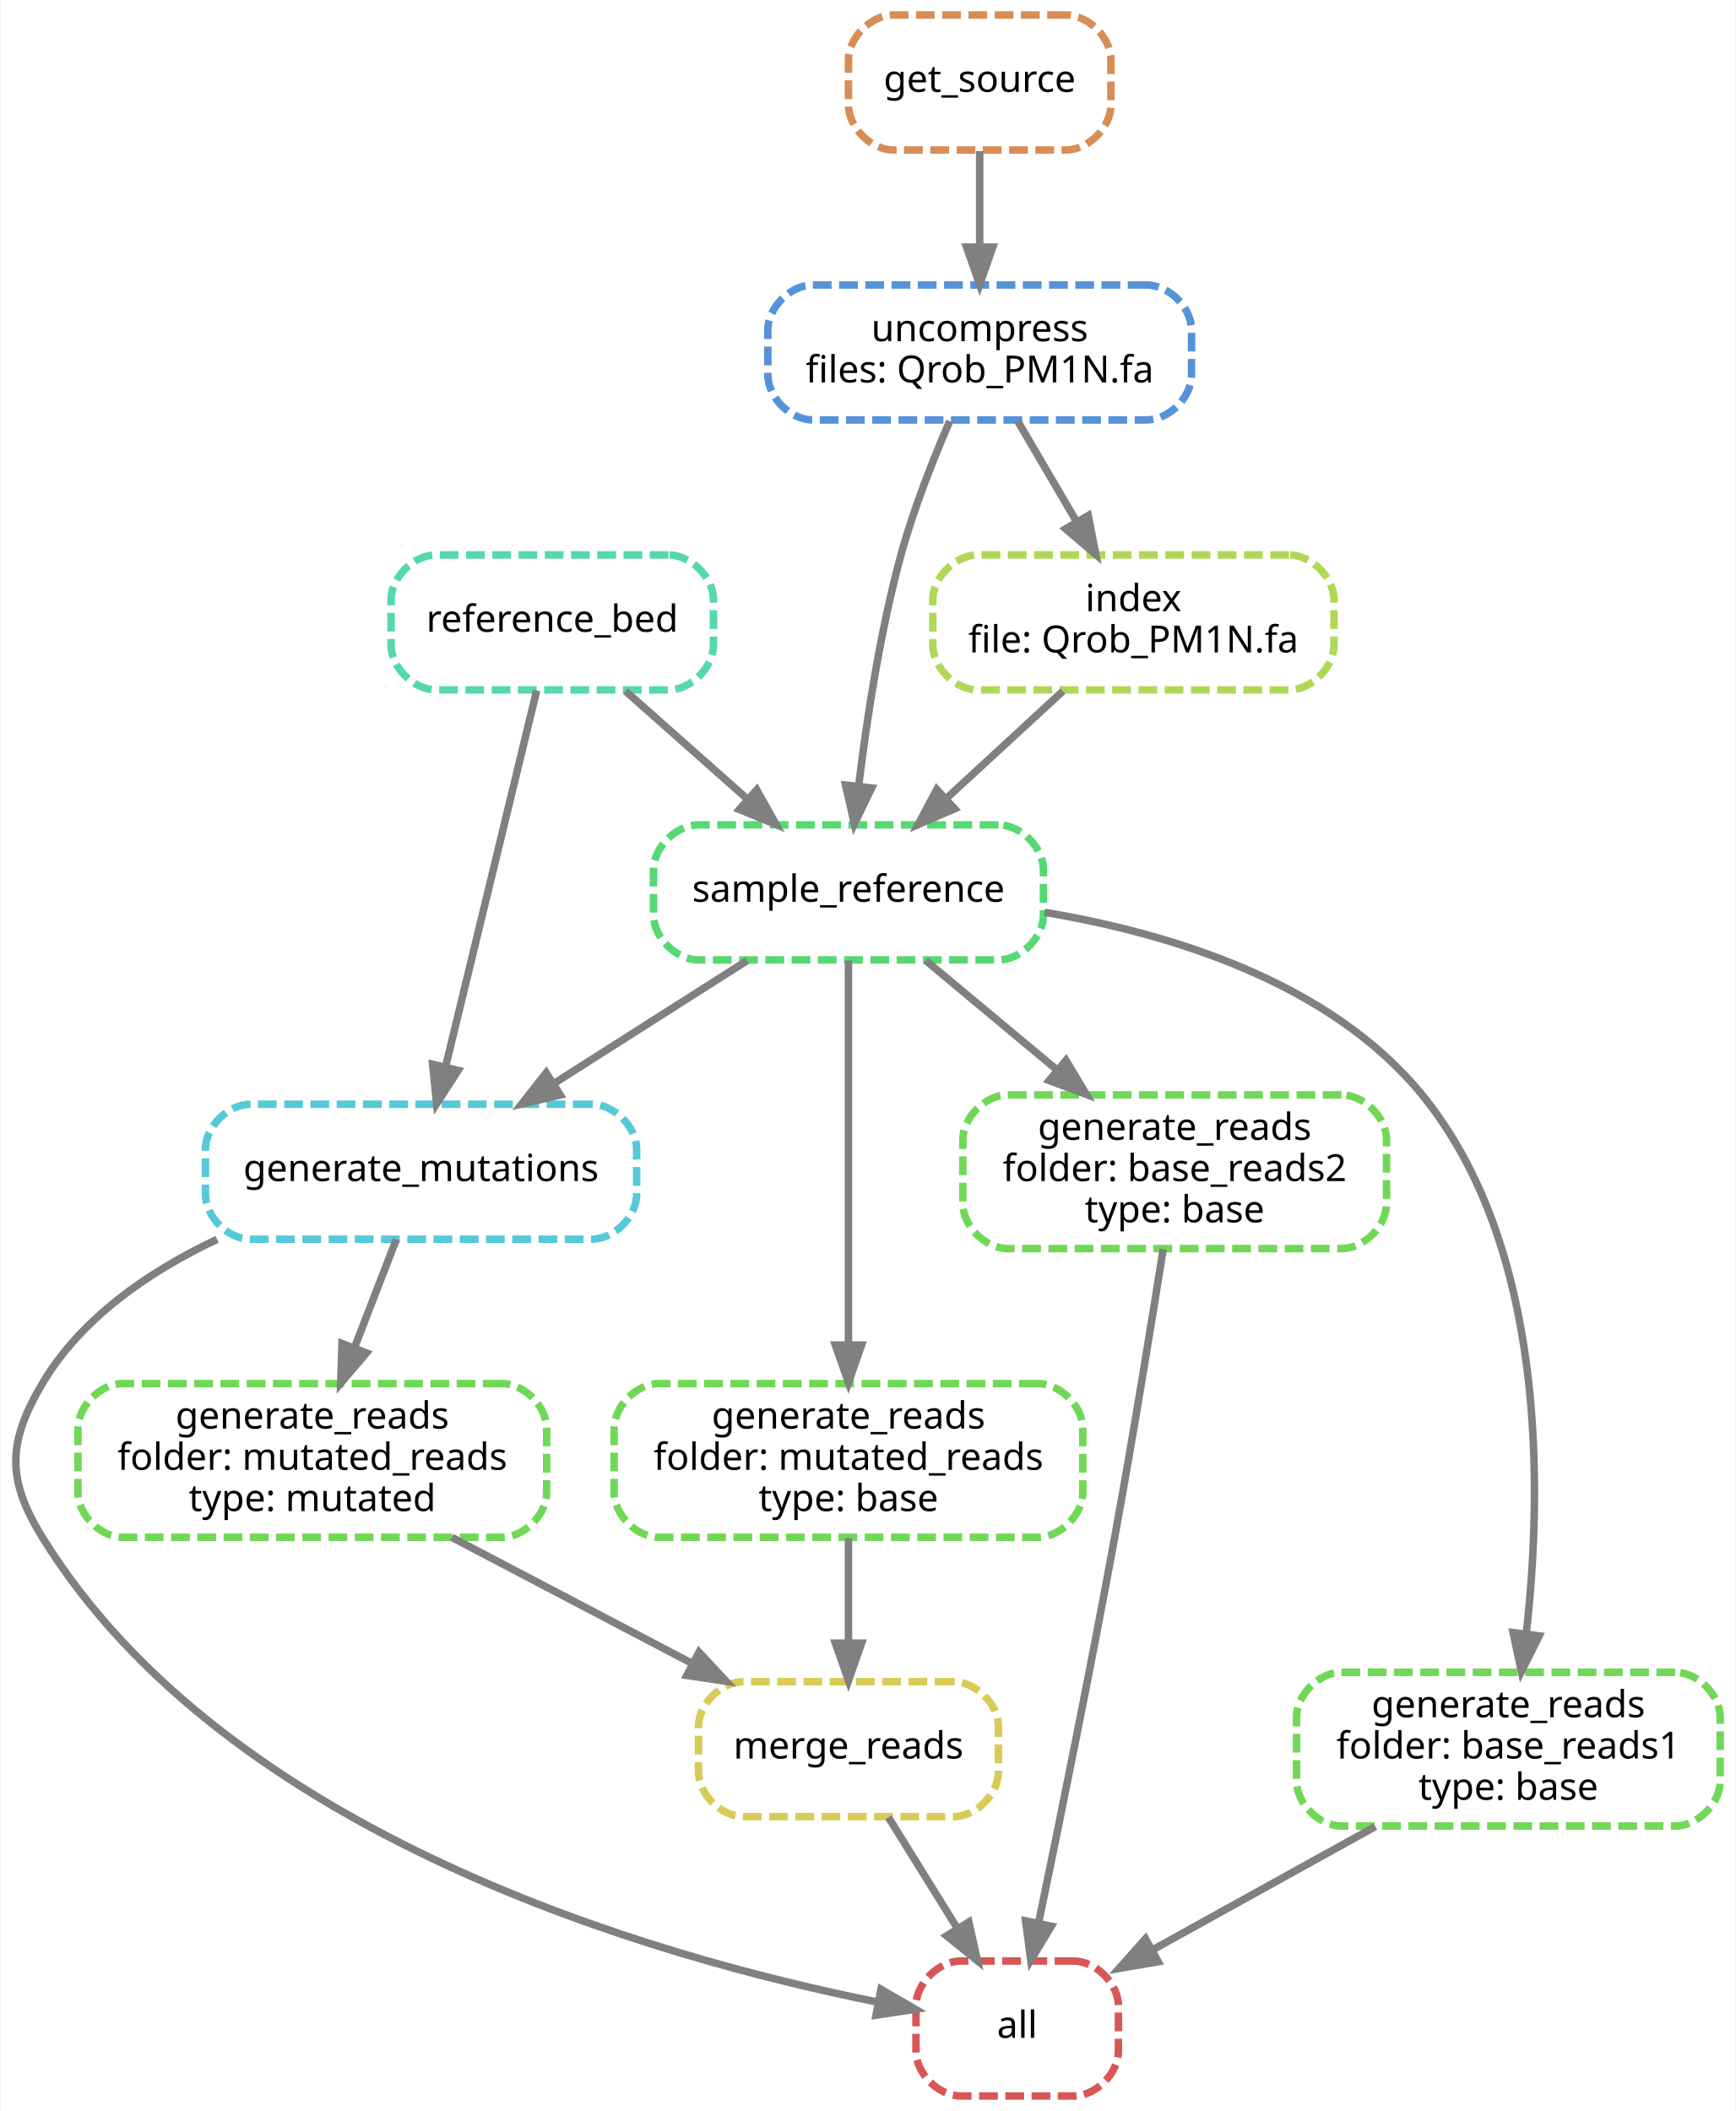
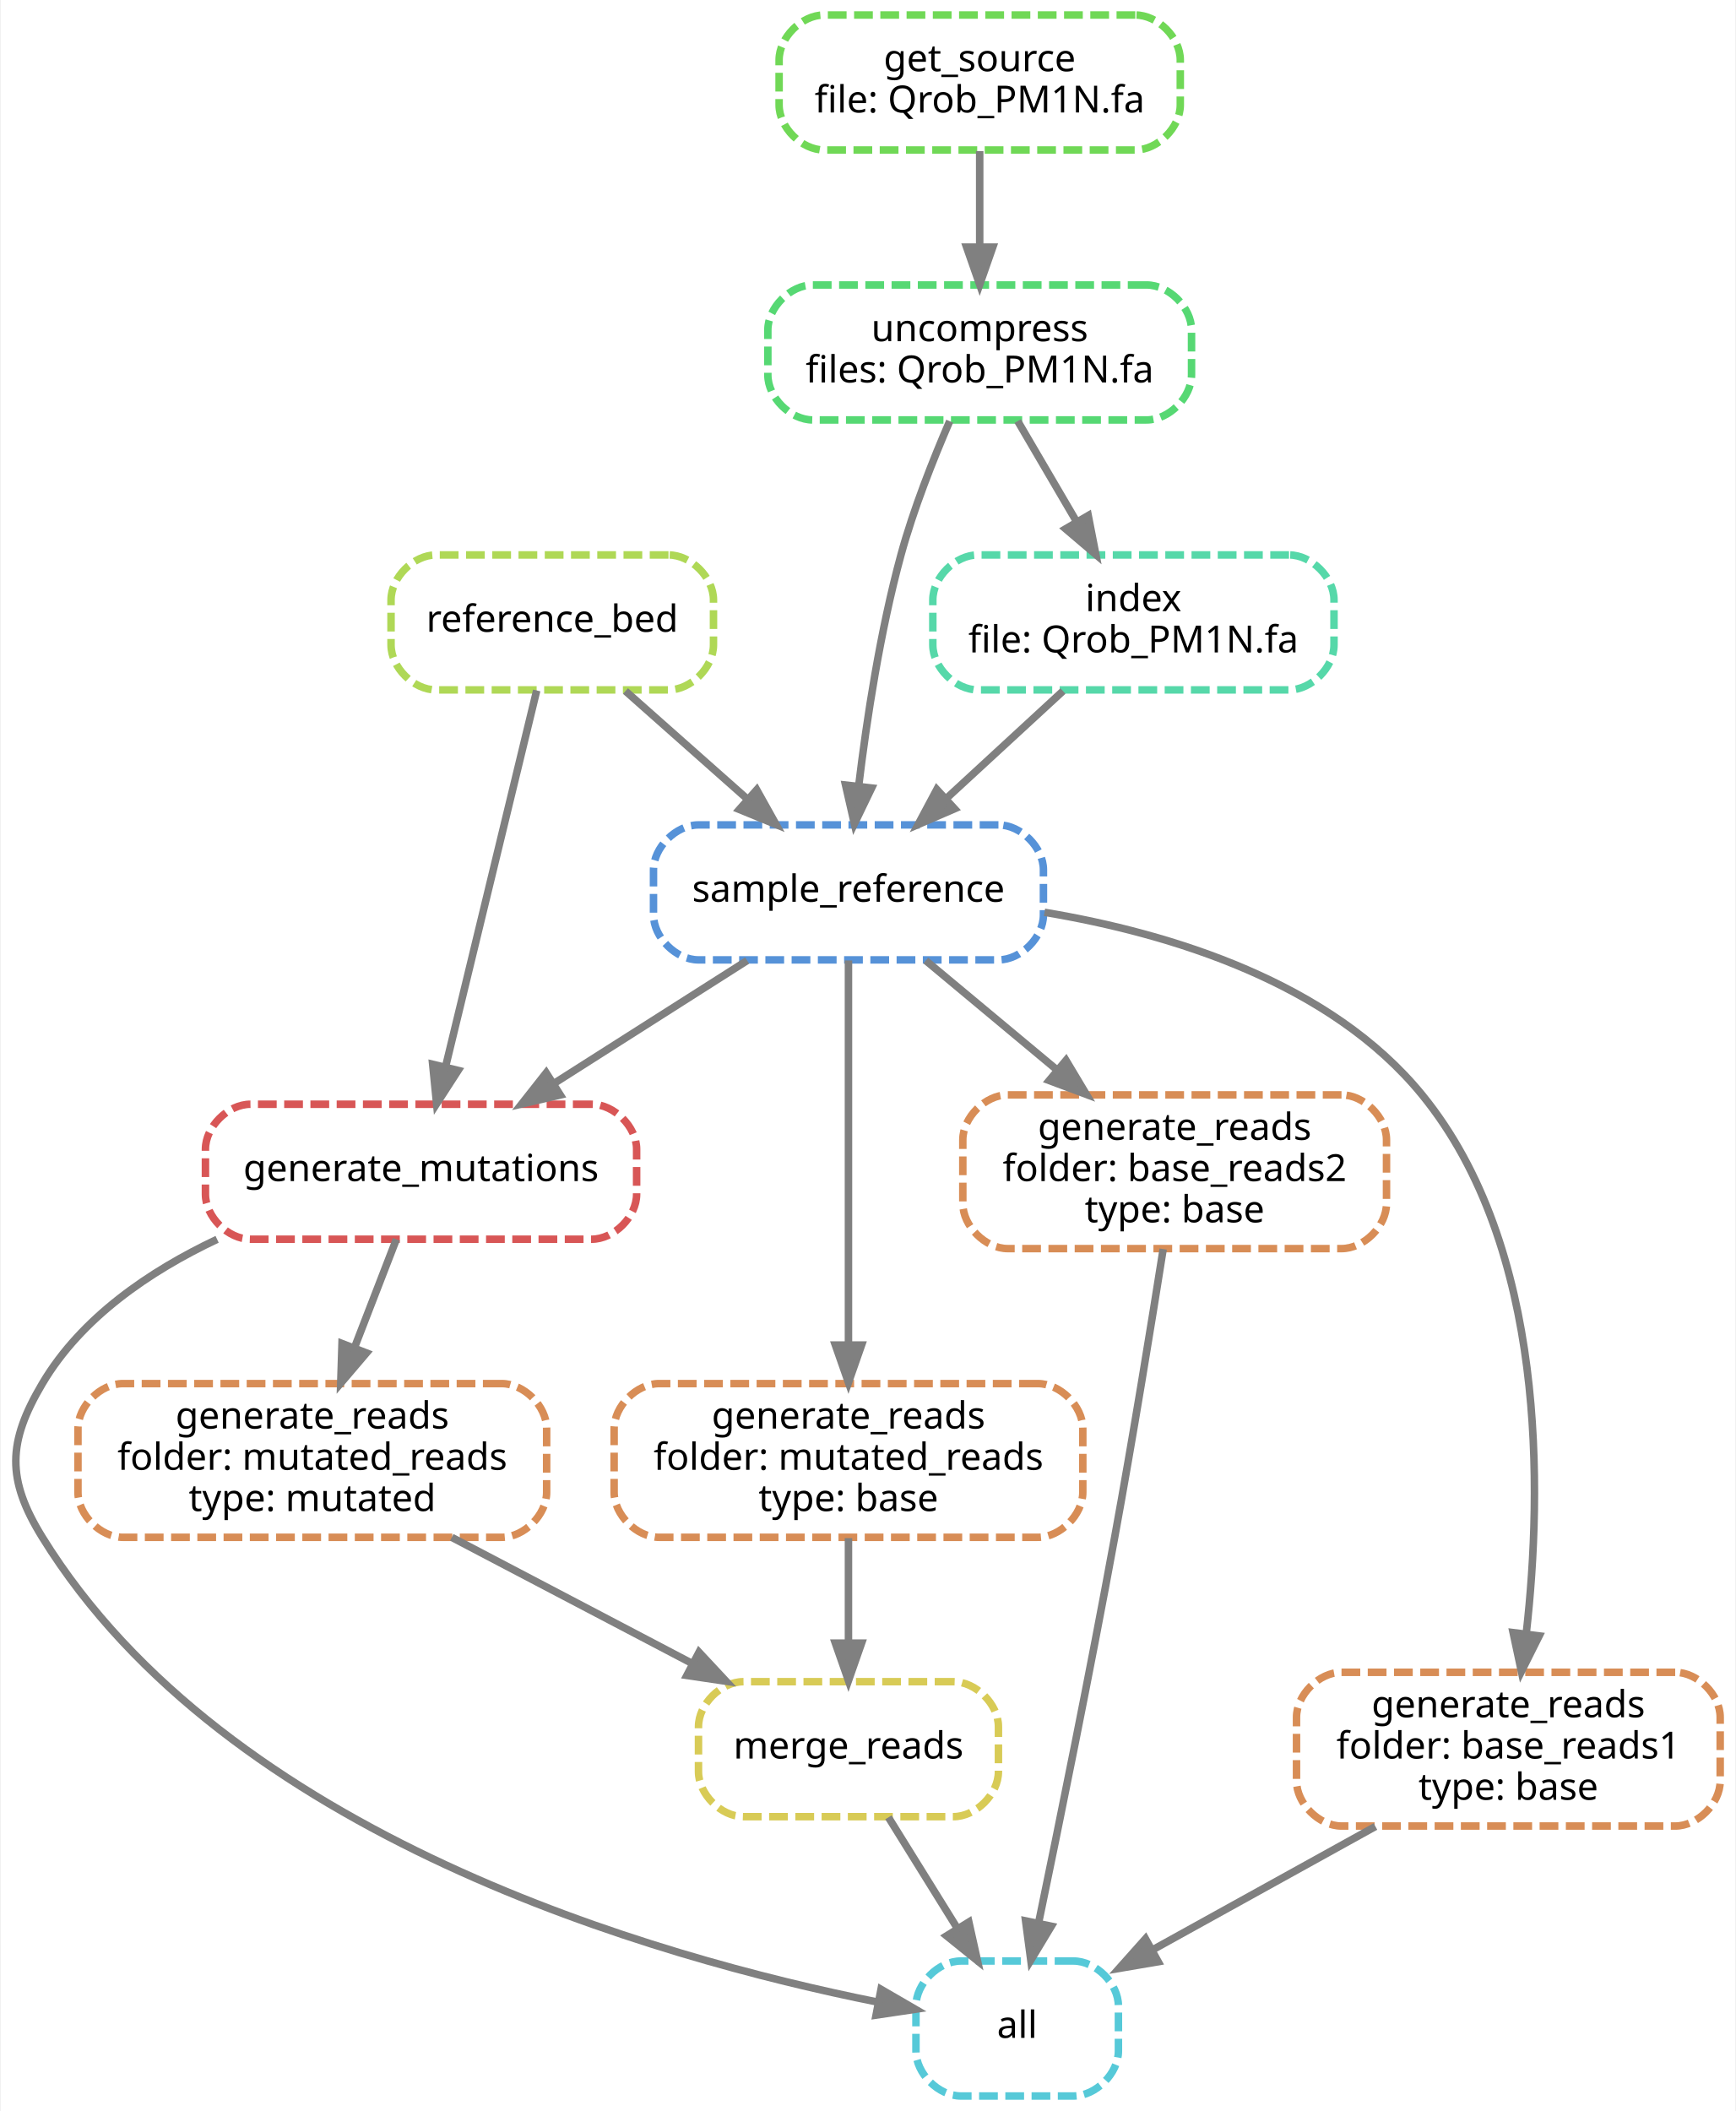
<svg xmlns="http://www.w3.org/2000/svg" width="463pt" height="563pt" viewBox="0.00 0.00 462.59 563.00">
  <g id="graph0" class="graph" transform="scale(1 1) rotate(0) translate(4 559)">
    <polygon fill="white" stroke="transparent" points="-4,4 -4,-559 458.59,-559 458.59,4 -4,4" />
    <g id="node1" class="node">
-       <path fill="none" stroke="#d85656" stroke-width="2" stroke-dasharray="5,2" d="M282.09,-36C282.09,-36 252.09,-36 252.09,-36 246.09,-36 240.09,-30 240.09,-24 240.09,-24 240.09,-12 240.09,-12 240.09,-6 246.09,0 252.09,0 252.09,0 282.09,0 282.09,0 288.09,0 294.09,-6 294.09,-12 294.09,-12 294.09,-24 294.09,-24 294.09,-30 288.09,-36 282.09,-36" />
+       <path fill="none" stroke="#56c9d8" stroke-width="2" stroke-dasharray="5,2" d="M282.09,-36C282.09,-36 252.09,-36 252.09,-36 246.09,-36 240.09,-30 240.09,-24 240.09,-24 240.09,-12 240.09,-12 240.09,-6 246.09,0 252.09,0 252.09,0 282.09,0 282.09,0 288.09,0 294.09,-6 294.09,-12 294.09,-12 294.09,-24 294.09,-24 294.09,-30 288.09,-36 282.09,-36" />
      <text text-anchor="middle" x="267.09" y="-15.5" font-family="sans" font-size="10.00">all</text>
    </g>
    <g id="node2" class="node">
-       <path fill="none" stroke="#56c9d8" stroke-width="2" stroke-dasharray="5,2" d="M153.59,-264.5C153.59,-264.5 62.59,-264.5 62.59,-264.5 56.59,-264.5 50.59,-258.5 50.59,-252.5 50.59,-252.5 50.59,-240.5 50.59,-240.5 50.59,-234.5 56.59,-228.5 62.59,-228.5 62.59,-228.5 153.59,-228.5 153.59,-228.5 159.59,-228.5 165.59,-234.5 165.59,-240.5 165.59,-240.5 165.59,-252.5 165.59,-252.5 165.59,-258.5 159.59,-264.5 153.59,-264.5" />
+       <path fill="none" stroke="#d85656" stroke-width="2" stroke-dasharray="5,2" d="M153.59,-264.5C153.59,-264.5 62.59,-264.5 62.59,-264.5 56.59,-264.5 50.59,-258.5 50.59,-252.5 50.59,-252.5 50.59,-240.5 50.59,-240.5 50.59,-234.5 56.59,-228.5 62.59,-228.5 62.59,-228.5 153.59,-228.5 153.59,-228.5 159.59,-228.5 165.59,-234.5 165.59,-240.5 165.59,-240.5 165.59,-252.5 165.59,-252.5 165.59,-258.5 159.59,-264.5 153.59,-264.5" />
      <text text-anchor="middle" x="108.09" y="-244" font-family="sans" font-size="10.00">generate_mutations</text>
    </g>
    <g id="edge1" class="edge">
      <path fill="none" stroke="grey" stroke-width="2" d="M53.7,-228.48C35.63,-219.94 17.48,-207.56 7.09,-190 -2.19,-174.32 -2.49,-164.5 7.09,-149 56.27,-69.42 170.55,-36.93 229.87,-25.05" />
      <polygon fill="grey" stroke="grey" stroke-width="2" points="230.77,-28.45 239.93,-23.13 229.45,-21.57 230.77,-28.45" />
    </g>
    <g id="node9" class="node">
-       <path fill="none" stroke="#70d856" stroke-width="2" stroke-dasharray="5,2" d="M129.59,-190C129.59,-190 28.59,-190 28.59,-190 22.59,-190 16.59,-184 16.59,-178 16.59,-178 16.59,-161 16.59,-161 16.59,-155 22.59,-149 28.59,-149 28.59,-149 129.59,-149 129.59,-149 135.59,-149 141.59,-155 141.59,-161 141.59,-161 141.59,-178 141.59,-178 141.59,-184 135.59,-190 129.59,-190" />
+       <path fill="none" stroke="#d88d56" stroke-width="2" stroke-dasharray="5,2" d="M129.59,-190C129.59,-190 28.59,-190 28.59,-190 22.59,-190 16.59,-184 16.59,-178 16.59,-178 16.59,-161 16.59,-161 16.59,-155 22.59,-149 28.59,-149 28.59,-149 129.59,-149 129.59,-149 135.59,-149 141.59,-155 141.59,-161 141.59,-161 141.59,-178 141.59,-178 141.59,-184 135.59,-190 129.59,-190" />
      <text text-anchor="middle" x="79.09" y="-178" font-family="sans" font-size="10.00">generate_reads</text>
      <text text-anchor="middle" x="79.09" y="-167" font-family="sans" font-size="10.00">folder: mutated_reads</text>
      <text text-anchor="middle" x="79.09" y="-156" font-family="sans" font-size="10.00">type: mutated</text>
    </g>
    <g id="edge15" class="edge">
      <path fill="none" stroke="grey" stroke-width="2" d="M101.51,-228.48C98.2,-219.92 94.1,-209.31 90.31,-199.52" />
      <polygon fill="grey" stroke="grey" stroke-width="2" points="93.54,-198.17 86.67,-190.1 87.01,-200.69 93.54,-198.17" />
    </g>
    <g id="node3" class="node">
-       <path fill="none" stroke="#70d856" stroke-width="2" stroke-dasharray="5,2" d="M442.59,-113C442.59,-113 353.59,-113 353.59,-113 347.59,-113 341.59,-107 341.59,-101 341.59,-101 341.59,-84 341.59,-84 341.59,-78 347.59,-72 353.59,-72 353.59,-72 442.59,-72 442.59,-72 448.59,-72 454.59,-78 454.59,-84 454.59,-84 454.59,-101 454.59,-101 454.59,-107 448.59,-113 442.59,-113" />
+       <path fill="none" stroke="#d88d56" stroke-width="2" stroke-dasharray="5,2" d="M442.59,-113C442.59,-113 353.59,-113 353.59,-113 347.59,-113 341.59,-107 341.59,-101 341.59,-101 341.59,-84 341.59,-84 341.59,-78 347.59,-72 353.59,-72 353.59,-72 442.59,-72 442.59,-72 448.59,-72 454.59,-78 454.59,-84 454.59,-84 454.59,-101 454.59,-101 454.59,-107 448.59,-113 442.59,-113" />
      <text text-anchor="middle" x="398.09" y="-101" font-family="sans" font-size="10.00">generate_reads</text>
      <text text-anchor="middle" x="398.09" y="-90" font-family="sans" font-size="10.00">folder: base_reads1</text>
      <text text-anchor="middle" x="398.09" y="-79" font-family="sans" font-size="10.00">type: base</text>
    </g>
    <g id="edge2" class="edge">
      <path fill="none" stroke="grey" stroke-width="2" d="M362.64,-71.88C344.15,-61.65 321.57,-49.15 303.01,-38.88" />
      <polygon fill="grey" stroke="grey" stroke-width="2" points="304.7,-35.81 294.26,-34.03 301.31,-41.94 304.7,-35.81" />
    </g>
    <g id="node4" class="node">
-       <path fill="none" stroke="#70d856" stroke-width="2" stroke-dasharray="5,2" d="M353.59,-267C353.59,-267 264.59,-267 264.59,-267 258.59,-267 252.59,-261 252.59,-255 252.59,-255 252.59,-238 252.59,-238 252.59,-232 258.59,-226 264.59,-226 264.59,-226 353.59,-226 353.59,-226 359.59,-226 365.59,-232 365.59,-238 365.59,-238 365.59,-255 365.59,-255 365.59,-261 359.59,-267 353.59,-267" />
+       <path fill="none" stroke="#d88d56" stroke-width="2" stroke-dasharray="5,2" d="M353.59,-267C353.59,-267 264.59,-267 264.59,-267 258.59,-267 252.59,-261 252.59,-255 252.59,-255 252.59,-238 252.59,-238 252.59,-232 258.59,-226 264.59,-226 264.59,-226 353.59,-226 353.59,-226 359.59,-226 365.59,-232 365.59,-238 365.59,-238 365.59,-255 365.59,-255 365.59,-261 359.59,-267 353.59,-267" />
      <text text-anchor="middle" x="309.09" y="-255" font-family="sans" font-size="10.00">generate_reads</text>
      <text text-anchor="middle" x="309.09" y="-244" font-family="sans" font-size="10.00">folder: base_reads2</text>
      <text text-anchor="middle" x="309.09" y="-233" font-family="sans" font-size="10.00">type: base</text>
    </g>
    <g id="edge3" class="edge">
      <path fill="none" stroke="grey" stroke-width="2" d="M306.03,-225.88C302.94,-206.35 297.95,-175.56 293.09,-149 286.58,-113.38 278.25,-72.44 272.8,-46.18" />
      <polygon fill="grey" stroke="grey" stroke-width="2" points="276.19,-45.28 270.72,-36.21 269.33,-46.71 276.19,-45.28" />
    </g>
    <g id="node5" class="node">
      <path fill="none" stroke="#d8cb56" stroke-width="2" stroke-dasharray="5,2" d="M250.09,-110.5C250.09,-110.5 194.09,-110.5 194.09,-110.5 188.09,-110.5 182.09,-104.5 182.09,-98.5 182.09,-98.5 182.09,-86.5 182.09,-86.5 182.09,-80.5 188.09,-74.5 194.09,-74.5 194.09,-74.5 250.09,-74.5 250.09,-74.5 256.09,-74.5 262.09,-80.5 262.09,-86.5 262.09,-86.5 262.09,-98.5 262.09,-98.5 262.09,-104.5 256.09,-110.5 250.09,-110.5" />
      <text text-anchor="middle" x="222.09" y="-90" font-family="sans" font-size="10.00">merge_reads</text>
    </g>
    <g id="edge4" class="edge">
      <path fill="none" stroke="grey" stroke-width="2" d="M232.75,-74.32C238.25,-65.47 245.05,-54.5 251.16,-44.67" />
      <polygon fill="grey" stroke="grey" stroke-width="2" points="254.2,-46.4 256.5,-36.06 248.26,-42.71 254.2,-46.4" />
    </g>
    <g id="node6" class="node">
-       <path fill="none" stroke="#56d8a9" stroke-width="2" stroke-dasharray="5,2" d="M174.09,-411C174.09,-411 112.09,-411 112.09,-411 106.09,-411 100.09,-405 100.09,-399 100.09,-399 100.09,-387 100.09,-387 100.09,-381 106.09,-375 112.09,-375 112.09,-375 174.09,-375 174.09,-375 180.09,-375 186.09,-381 186.09,-387 186.09,-387 186.09,-399 186.09,-399 186.09,-405 180.09,-411 174.09,-411" />
+       <path fill="none" stroke="#afd856" stroke-width="2" stroke-dasharray="5,2" d="M174.09,-411C174.09,-411 112.09,-411 112.09,-411 106.09,-411 100.09,-405 100.09,-399 100.09,-399 100.09,-387 100.09,-387 100.09,-381 106.09,-375 112.09,-375 112.09,-375 174.09,-375 174.09,-375 180.09,-375 186.09,-381 186.09,-387 186.09,-387 186.09,-399 186.09,-399 186.09,-405 180.09,-411 174.09,-411" />
      <text text-anchor="middle" x="143.09" y="-390.5" font-family="sans" font-size="10.00">reference_bed</text>
    </g>
    <g id="edge5" class="edge">
      <path fill="none" stroke="grey" stroke-width="2" d="M138.94,-374.86C132.94,-350.09 121.79,-304.05 114.66,-274.63" />
      <polygon fill="grey" stroke="grey" stroke-width="2" points="117.99,-273.52 112.24,-264.62 111.19,-275.16 117.99,-273.52" />
    </g>
    <g id="node7" class="node">
-       <path fill="none" stroke="#56d873" stroke-width="2" stroke-dasharray="5,2" d="M262.09,-339C262.09,-339 182.09,-339 182.09,-339 176.09,-339 170.09,-333 170.09,-327 170.09,-327 170.09,-315 170.09,-315 170.09,-309 176.09,-303 182.09,-303 182.09,-303 262.09,-303 262.09,-303 268.09,-303 274.09,-309 274.09,-315 274.09,-315 274.09,-327 274.09,-327 274.09,-333 268.09,-339 262.09,-339" />
+       <path fill="none" stroke="#5692d8" stroke-width="2" stroke-dasharray="5,2" d="M262.09,-339C262.09,-339 182.09,-339 182.09,-339 176.09,-339 170.09,-333 170.09,-327 170.09,-327 170.09,-315 170.09,-315 170.09,-309 176.09,-303 182.09,-303 182.09,-303 262.09,-303 262.09,-303 268.09,-303 274.09,-309 274.09,-315 274.09,-315 274.09,-327 274.09,-327 274.09,-333 268.09,-339 262.09,-339" />
      <text text-anchor="middle" x="222.09" y="-318.5" font-family="sans" font-size="10.00">sample_reference</text>
    </g>
    <g id="edge13" class="edge">
      <path fill="none" stroke="grey" stroke-width="2" d="M162.62,-374.7C172.47,-365.97 184.58,-355.24 195.29,-345.75" />
      <polygon fill="grey" stroke="grey" stroke-width="2" points="197.62,-348.36 202.79,-339.1 192.98,-343.12 197.62,-348.36" />
    </g>
    <g id="edge6" class="edge">
      <path fill="none" stroke="grey" stroke-width="2" d="M195.07,-302.82C179.74,-293.07 160.36,-280.74 143.79,-270.2" />
      <polygon fill="grey" stroke="grey" stroke-width="2" points="145.23,-266.97 134.91,-264.56 141.47,-272.88 145.23,-266.97" />
    </g>
    <g id="edge7" class="edge">
      <path fill="none" stroke="grey" stroke-width="2" d="M274.38,-315.69C308.32,-310.01 350.65,-296.94 375.09,-267 408.32,-226.29 407.15,-161.41 402.89,-123.59" />
      <polygon fill="grey" stroke="grey" stroke-width="2" points="406.31,-122.71 401.57,-113.23 399.36,-123.59 406.31,-122.71" />
    </g>
    <g id="edge8" class="edge">
      <path fill="none" stroke="grey" stroke-width="2" d="M242.71,-302.82C253.16,-294.11 266.08,-283.35 277.73,-273.64" />
      <polygon fill="grey" stroke="grey" stroke-width="2" points="280.11,-276.21 285.55,-267.12 275.62,-270.83 280.11,-276.21" />
    </g>
    <g id="node8" class="node">
-       <path fill="none" stroke="#70d856" stroke-width="2" stroke-dasharray="5,2" d="M272.59,-190C272.59,-190 171.59,-190 171.59,-190 165.59,-190 159.59,-184 159.59,-178 159.59,-178 159.59,-161 159.59,-161 159.59,-155 165.59,-149 171.59,-149 171.59,-149 272.59,-149 272.59,-149 278.59,-149 284.59,-155 284.59,-161 284.59,-161 284.59,-178 284.59,-178 284.59,-184 278.59,-190 272.59,-190" />
+       <path fill="none" stroke="#d88d56" stroke-width="2" stroke-dasharray="5,2" d="M272.59,-190C272.59,-190 171.59,-190 171.59,-190 165.59,-190 159.59,-184 159.59,-178 159.59,-178 159.59,-161 159.59,-161 159.59,-155 165.59,-149 171.59,-149 171.59,-149 272.59,-149 272.59,-149 278.59,-149 284.59,-155 284.59,-161 284.59,-161 284.59,-178 284.59,-178 284.59,-184 278.59,-190 272.59,-190" />
      <text text-anchor="middle" x="222.09" y="-178" font-family="sans" font-size="10.00">generate_reads</text>
      <text text-anchor="middle" x="222.09" y="-167" font-family="sans" font-size="10.00">folder: mutated_reads</text>
      <text text-anchor="middle" x="222.09" y="-156" font-family="sans" font-size="10.00">type: base</text>
    </g>
    <g id="edge14" class="edge">
      <path fill="none" stroke="grey" stroke-width="2" d="M222.09,-302.85C222.09,-277.88 222.09,-231.14 222.09,-200.42" />
      <polygon fill="grey" stroke="grey" stroke-width="2" points="225.59,-200.28 222.09,-190.28 218.59,-200.28 225.59,-200.28" />
    </g>
    <g id="edge9" class="edge">
      <path fill="none" stroke="grey" stroke-width="2" d="M222.09,-148.79C222.09,-140.31 222.09,-130.24 222.09,-121.04" />
      <polygon fill="grey" stroke="grey" stroke-width="2" points="225.59,-120.78 222.09,-110.78 218.59,-120.78 225.59,-120.78" />
    </g>
    <g id="edge10" class="edge">
      <path fill="none" stroke="grey" stroke-width="2" d="M116.29,-148.99C135.95,-138.68 160.15,-125.99 180.44,-115.34" />
      <polygon fill="grey" stroke="grey" stroke-width="2" points="182.23,-118.36 189.46,-110.61 178.98,-112.16 182.23,-118.36" />
    </g>
    <g id="node10" class="node">
-       <path fill="none" stroke="#5692d8" stroke-width="2" stroke-dasharray="5,2" d="M301.59,-483C301.59,-483 212.59,-483 212.59,-483 206.59,-483 200.59,-477 200.59,-471 200.59,-471 200.59,-459 200.59,-459 200.59,-453 206.59,-447 212.59,-447 212.59,-447 301.59,-447 301.59,-447 307.59,-447 313.59,-453 313.59,-459 313.59,-459 313.59,-471 313.59,-471 313.59,-477 307.59,-483 301.59,-483" />
+       <path fill="none" stroke="#56d873" stroke-width="2" stroke-dasharray="5,2" d="M301.59,-483C301.59,-483 212.59,-483 212.59,-483 206.59,-483 200.59,-477 200.59,-471 200.59,-471 200.59,-459 200.59,-459 200.59,-453 206.59,-447 212.59,-447 212.59,-447 301.59,-447 301.59,-447 307.59,-447 313.59,-453 313.59,-459 313.59,-459 313.59,-471 313.59,-471 313.59,-477 307.59,-483 301.59,-483" />
      <text text-anchor="middle" x="257.09" y="-468" font-family="sans" font-size="10.00">uncompress</text>
      <text text-anchor="middle" x="257.09" y="-457" font-family="sans" font-size="10.00">files: Qrob_PM1N.fa</text>
    </g>
    <g id="edge11" class="edge">
      <path fill="none" stroke="grey" stroke-width="2" d="M249.09,-446.67C244.68,-436.47 239.43,-423.22 236.09,-411 230.54,-390.66 226.95,-367.07 224.8,-349.28" />
      <polygon fill="grey" stroke="grey" stroke-width="2" points="228.27,-348.84 223.67,-339.3 221.31,-349.63 228.27,-348.84" />
    </g>
    <g id="node11" class="node">
-       <path fill="none" stroke="#afd856" stroke-width="2" stroke-dasharray="5,2" d="M339.59,-411C339.59,-411 256.59,-411 256.59,-411 250.59,-411 244.59,-405 244.59,-399 244.59,-399 244.59,-387 244.59,-387 244.59,-381 250.59,-375 256.59,-375 256.59,-375 339.59,-375 339.59,-375 345.59,-375 351.59,-381 351.59,-387 351.59,-387 351.59,-399 351.59,-399 351.59,-405 345.59,-411 339.59,-411" />
+       <path fill="none" stroke="#56d8a9" stroke-width="2" stroke-dasharray="5,2" d="M339.59,-411C339.59,-411 256.59,-411 256.59,-411 250.59,-411 244.59,-405 244.59,-399 244.59,-399 244.59,-387 244.59,-387 244.59,-381 250.59,-375 256.59,-375 256.59,-375 339.59,-375 339.59,-375 345.59,-375 351.59,-381 351.59,-387 351.59,-387 351.59,-399 351.59,-399 351.59,-405 345.59,-411 339.59,-411" />
      <text text-anchor="middle" x="298.09" y="-396" font-family="sans" font-size="10.00">index</text>
      <text text-anchor="middle" x="298.09" y="-385" font-family="sans" font-size="10.00">file: Qrob_PM1N.fa</text>
    </g>
    <g id="edge17" class="edge">
      <path fill="none" stroke="grey" stroke-width="2" d="M267.23,-446.7C271.94,-438.64 277.65,-428.89 282.87,-419.98" />
      <polygon fill="grey" stroke="grey" stroke-width="2" points="286.04,-421.5 288.07,-411.1 280,-417.96 286.04,-421.5" />
    </g>
    <g id="edge12" class="edge">
      <path fill="none" stroke="grey" stroke-width="2" d="M279.3,-374.7C269.92,-366.05 258.41,-355.45 248.18,-346.03" />
      <polygon fill="grey" stroke="grey" stroke-width="2" points="250.39,-343.3 240.66,-339.1 245.65,-348.45 250.39,-343.3" />
    </g>
    <g id="node12" class="node">
-       <path fill="none" stroke="#d88d56" stroke-width="2" stroke-dasharray="5,2" d="M280.09,-555C280.09,-555 234.09,-555 234.09,-555 228.09,-555 222.09,-549 222.09,-543 222.09,-543 222.09,-531 222.09,-531 222.09,-525 228.09,-519 234.09,-519 234.09,-519 280.09,-519 280.09,-519 286.09,-519 292.09,-525 292.09,-531 292.09,-531 292.09,-543 292.09,-543 292.09,-549 286.09,-555 280.09,-555" />
-       <text text-anchor="middle" x="257.09" y="-534.5" font-family="sans" font-size="10.00">get_source</text>
+       <path fill="none" stroke="#70d856" stroke-width="2" stroke-dasharray="5,2" d="M298.59,-555C298.59,-555 215.59,-555 215.59,-555 209.59,-555 203.59,-549 203.59,-543 203.59,-543 203.59,-531 203.59,-531 203.59,-525 209.59,-519 215.59,-519 215.59,-519 298.59,-519 298.59,-519 304.59,-519 310.59,-525 310.59,-531 310.59,-531 310.59,-543 310.59,-543 310.59,-549 304.59,-555 298.59,-555" />
+       <text text-anchor="middle" x="257.09" y="-540" font-family="sans" font-size="10.00">get_source</text>
+       <text text-anchor="middle" x="257.09" y="-529" font-family="sans" font-size="10.00">file: Qrob_PM1N.fa</text>
    </g>
    <g id="edge16" class="edge">
      <path fill="none" stroke="grey" stroke-width="2" d="M257.09,-518.7C257.09,-510.98 257.09,-501.71 257.09,-493.11" />
      <polygon fill="grey" stroke="grey" stroke-width="2" points="260.59,-493.1 257.09,-483.1 253.59,-493.1 260.59,-493.1" />
    </g>
  </g>
</svg>
